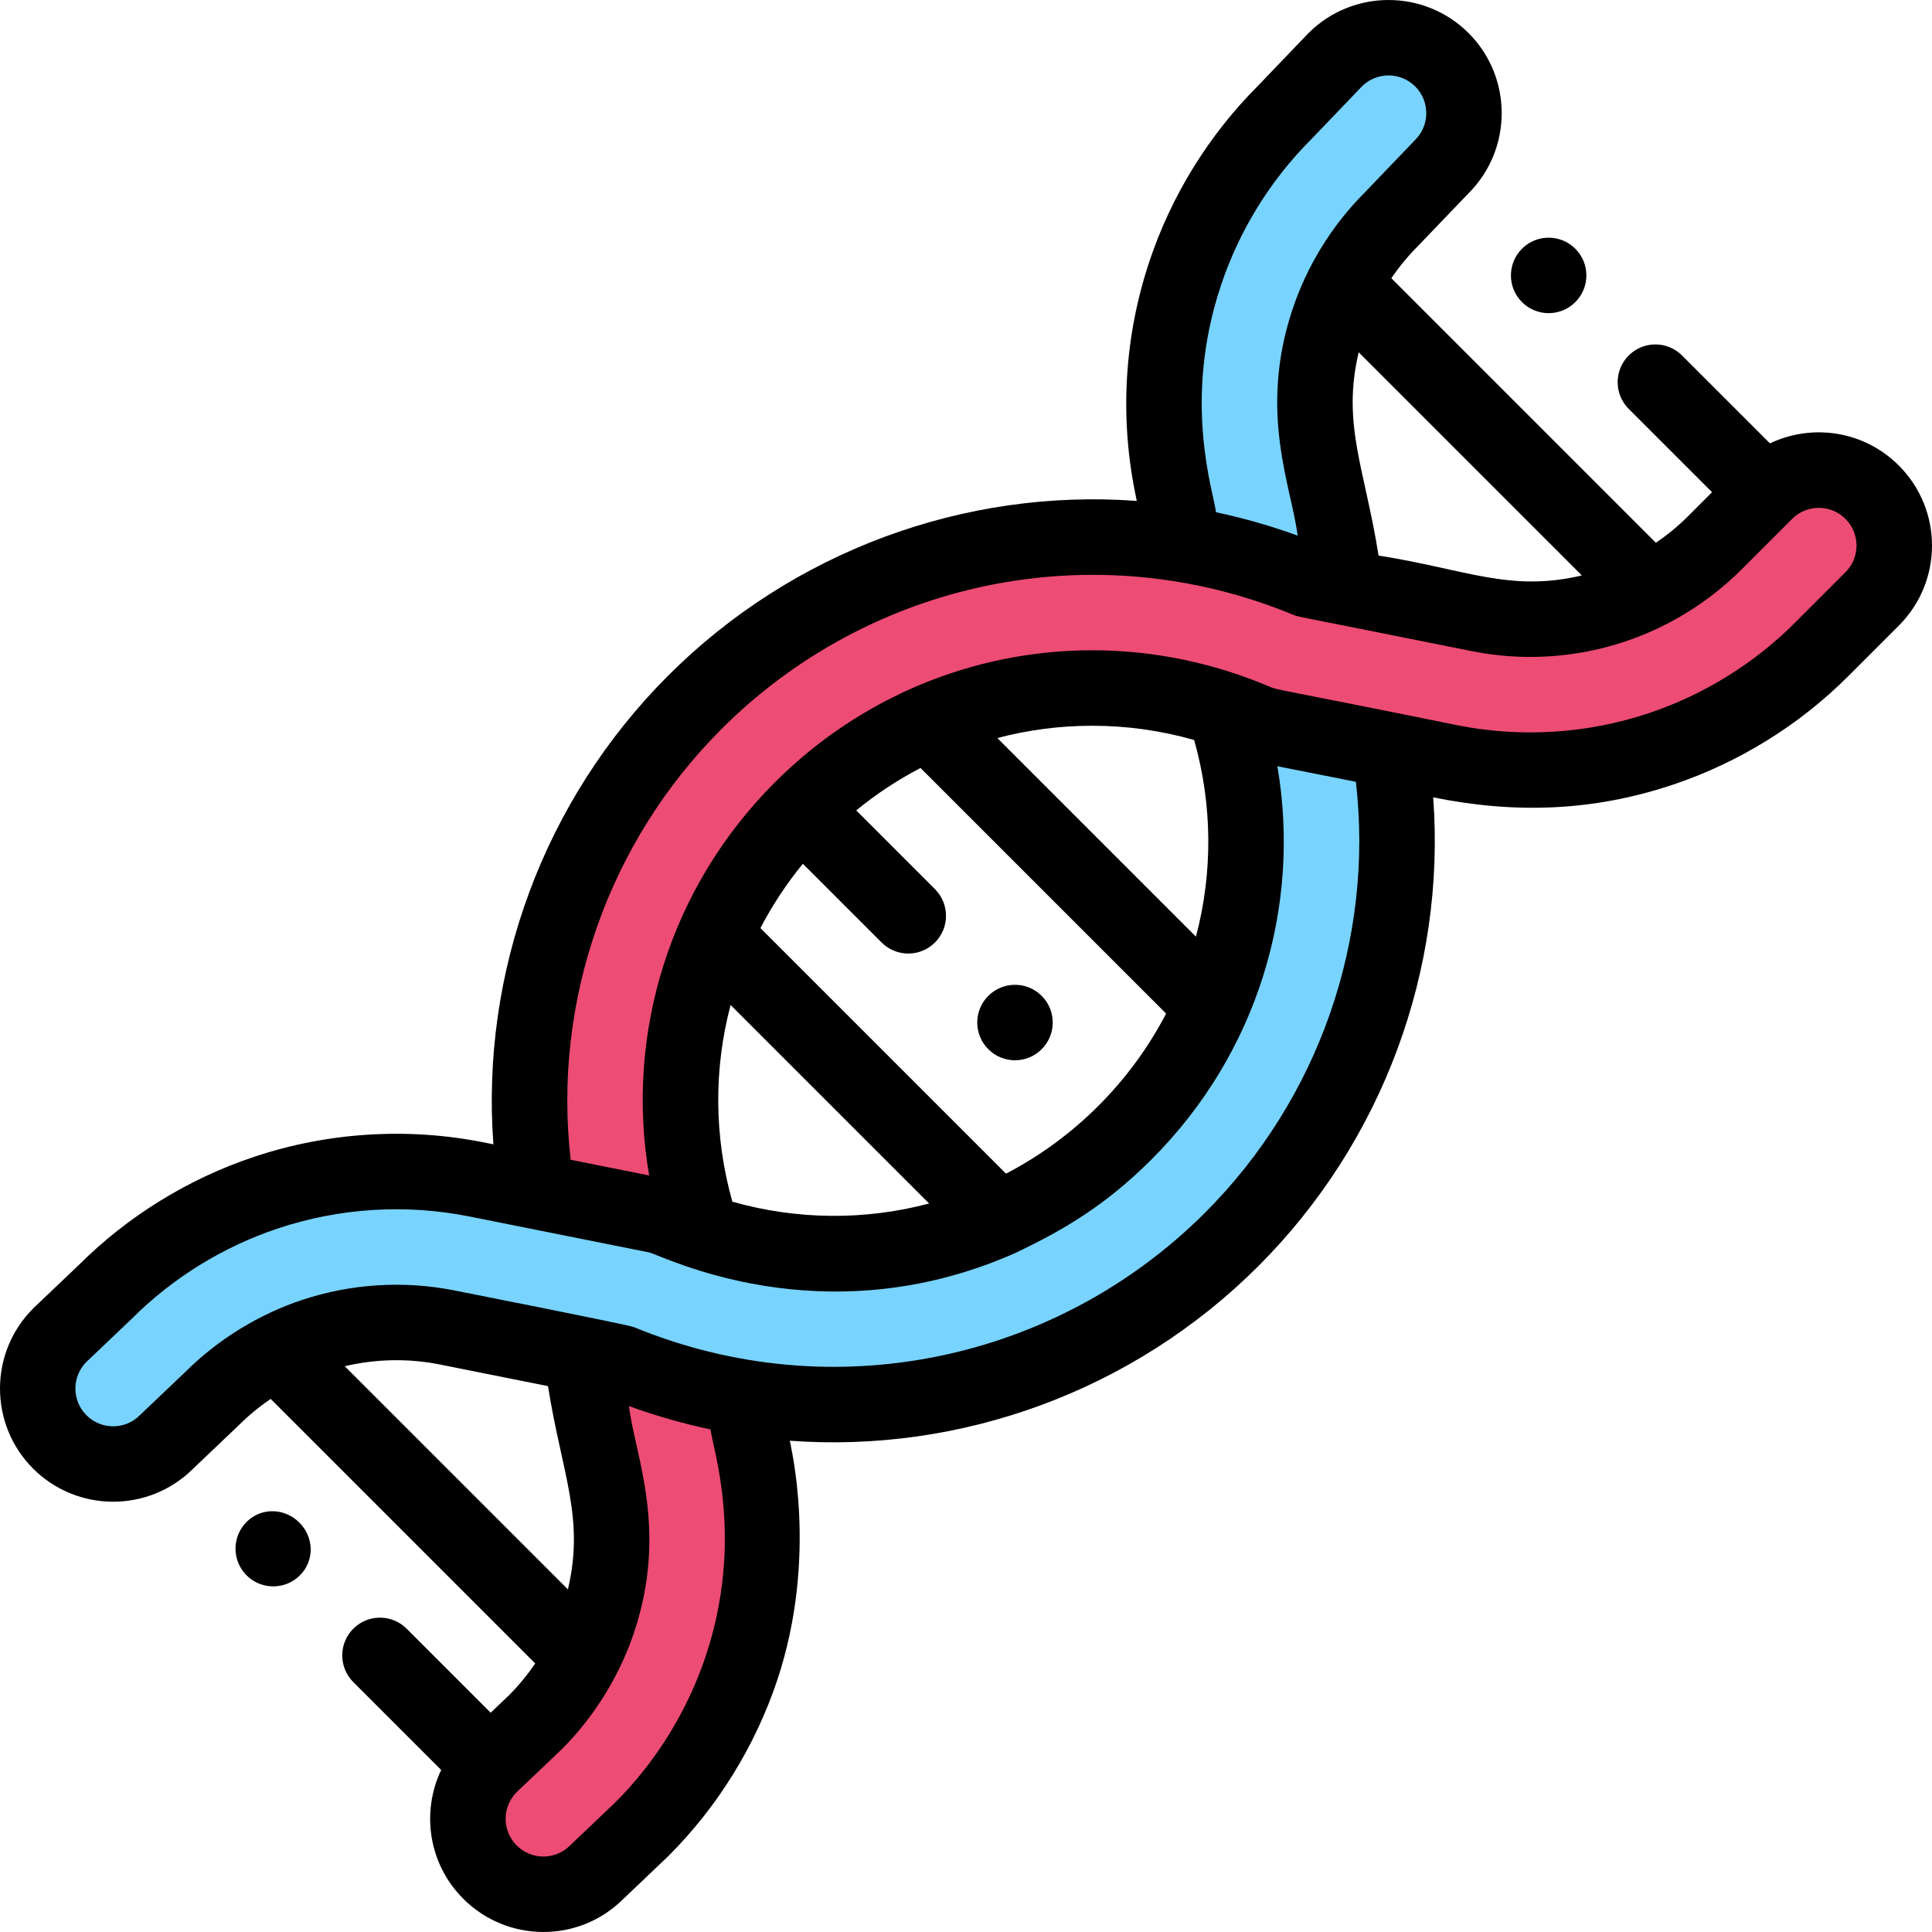
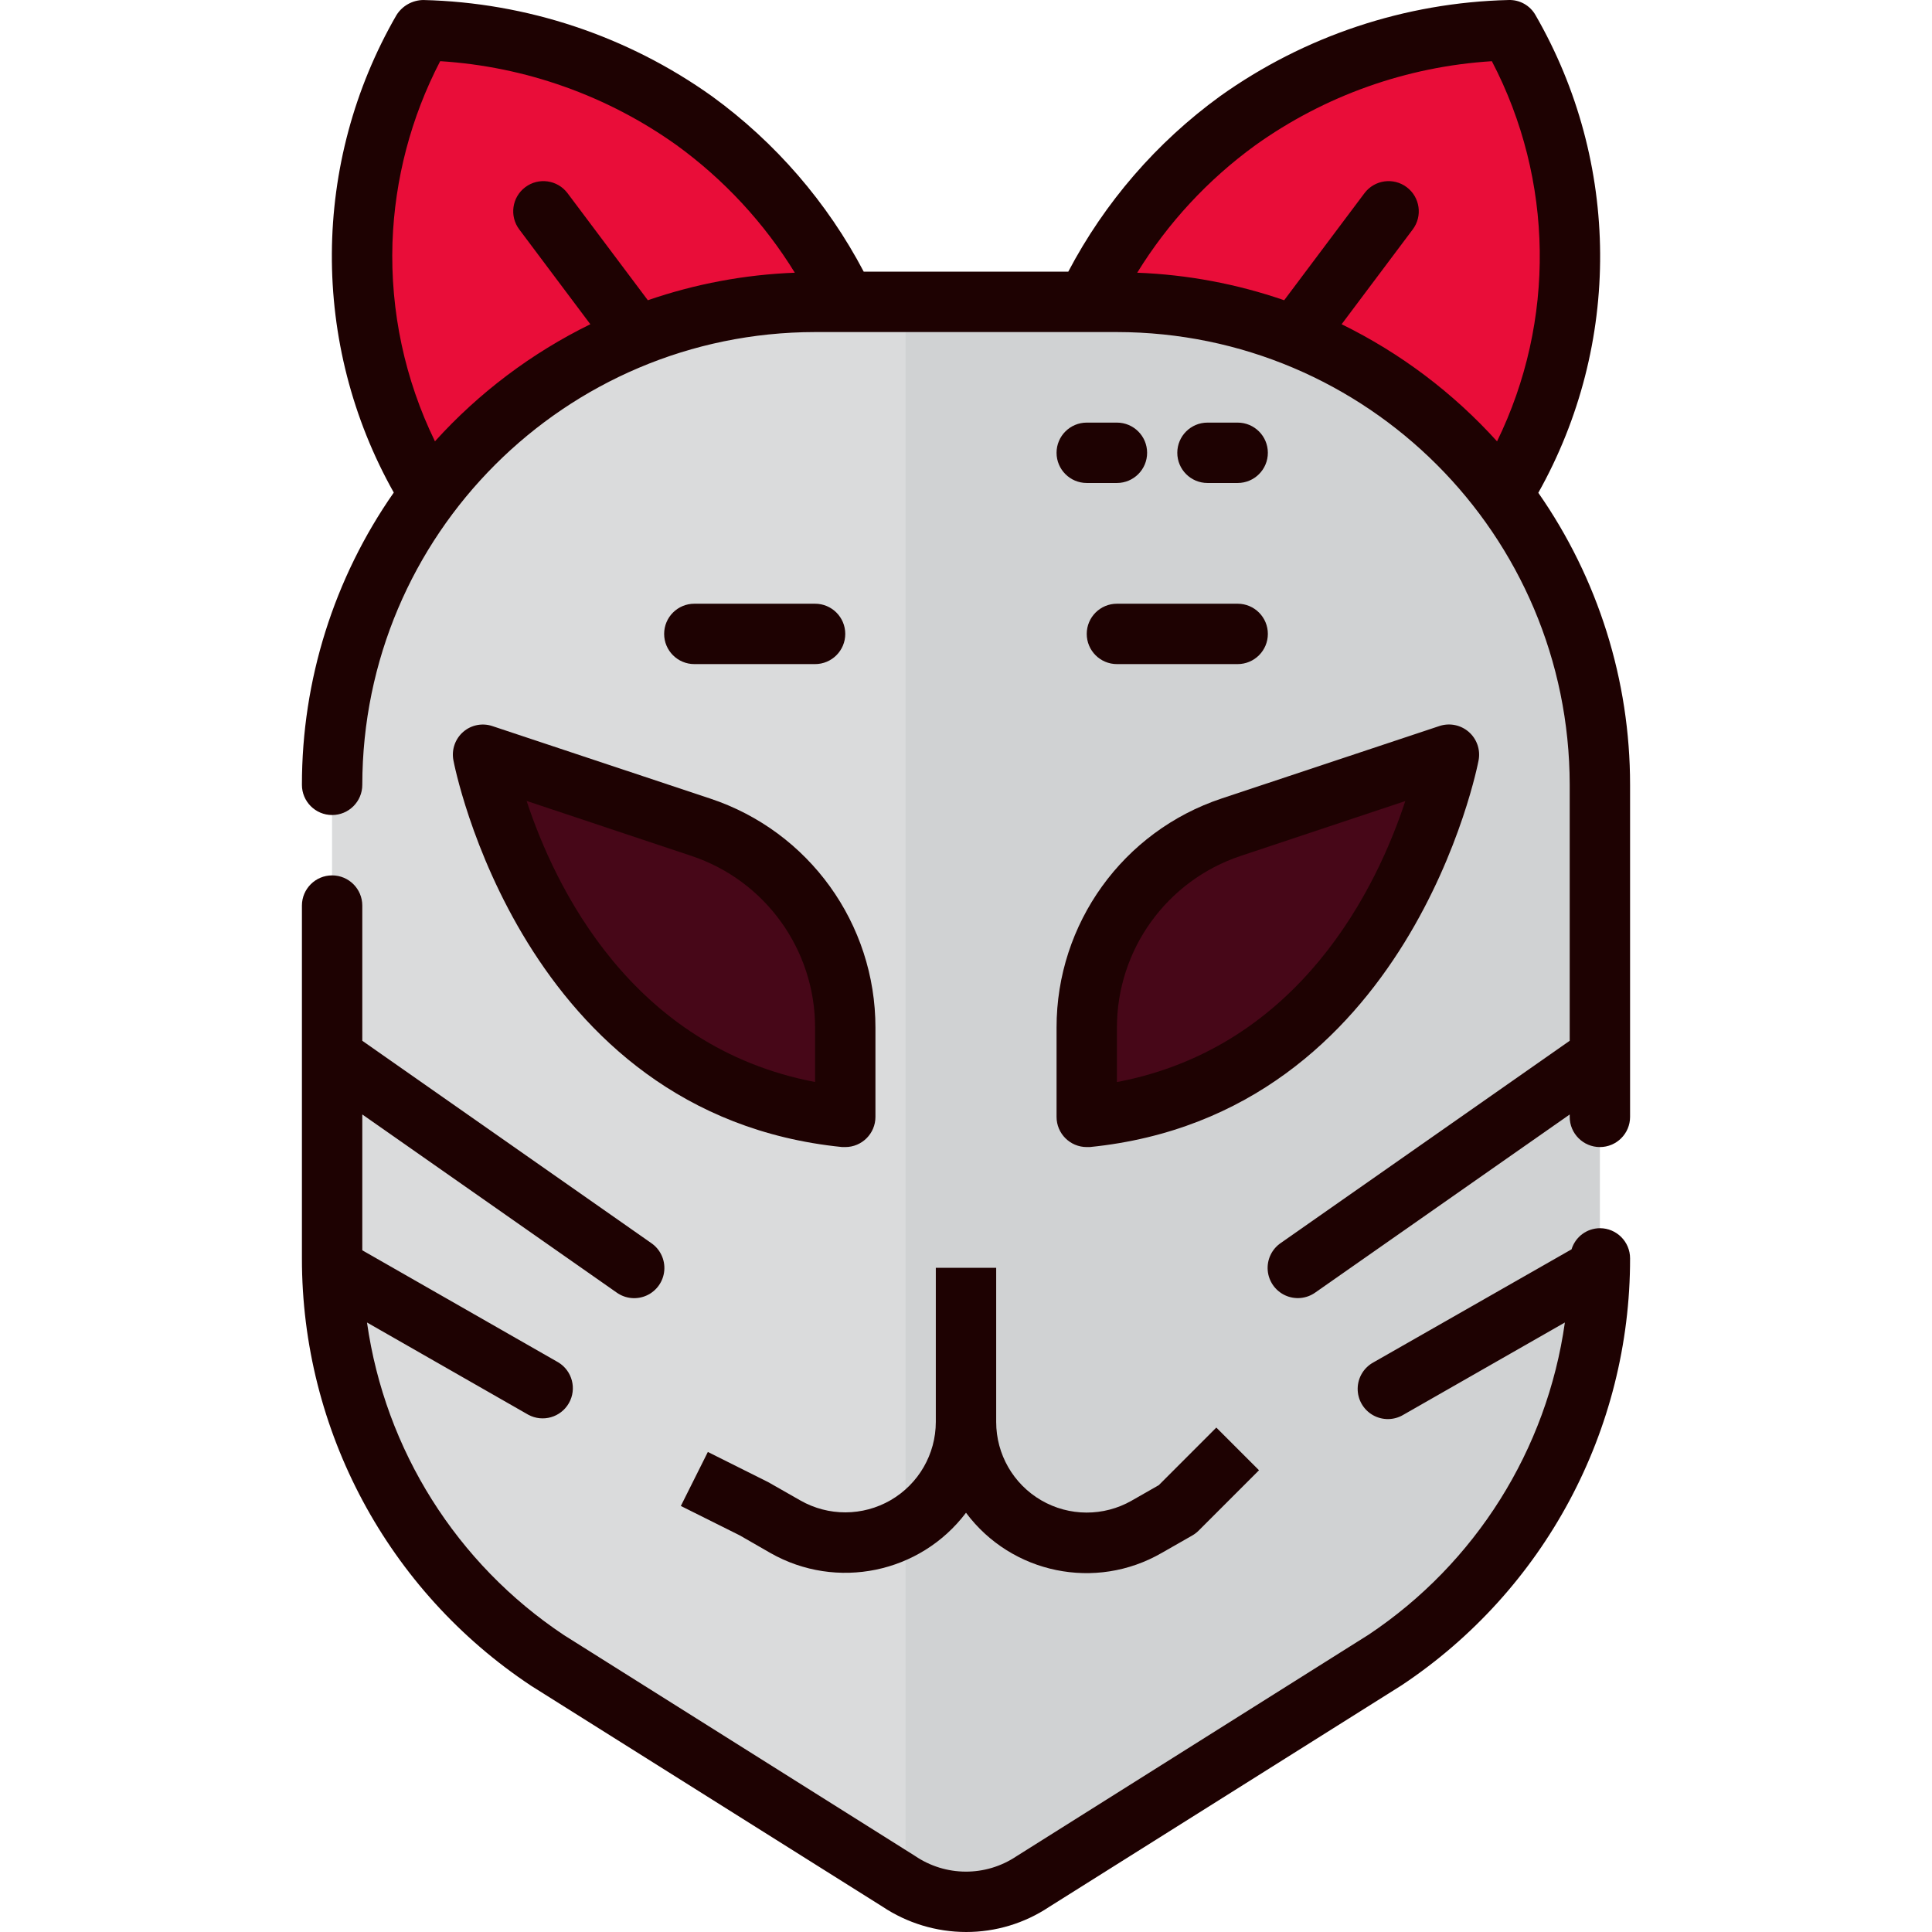
- <svg xmlns="http://www.w3.org/2000/svg" version="1.1" id="Capa_1" x="0px" y="0px" viewBox="0 0 512 512" xml:space="preserve" width="512" height="512">
-   <defs id="defs168" />
-   <g id="g196" transform="matrix(1.000003,0,0,1.000003,-5.1308964e-4,0.00101071)">
-     <path style="fill:#ed4c74" d="m 199.98,386.143 -3.18,-15.89 -24.811,-15.26 -18.27,3.84 7.03,35.161 c 3.079,15.304 0.85,31.432 -6.36,45.241 -7.723,15.044 -17.637,21.403 -24.531,28.621 -7.81,7.81 -7.81,20.47 0,28.281 7.81,7.81 20.48,7.81 28.291,0 4.912,-5.665 27.156,-20.579 38.351,-54.061 6,-18.012 7.2,-37.352 3.48,-55.933 z" id="path117" />
-     <g id="g123">
-       <path style="fill:#78d4ff" d="m 382.124,15.845 c 7.81,7.81 7.81,20.47 0,28.281 l -13.4,13.98 c -5.04,5.04 -9.29,10.87 -12.56,17.21 -1.63,3.16 -3.02,6.44 -4.15,9.82 -3.8,11.41 -4.57,23.651 -2.21,35.431 l 7.03,35.151 -13.84,8.27 c -10.69,-4.41 -18.18,-17.85 -29.231,-19.68 l -3.18,-15.9 c -3.72,-18.59 -2.52,-37.931 3.49,-55.921 5.32,-15.99 14.44,-30.751 26.361,-42.661 l 13.4,-13.98 c 7.809,-7.811 20.48,-7.811 28.29,-10e-4 z" id="path119" />
-       <path style="fill:#78d4ff" d="m 368.253,198.799 0.01,-0.03 -22.27,-13.78 -21.54,3.11 c 13.211,39.079 3.461,82.272 -26.311,112.042 -29.677,29.677 -72.838,39.567 -112.052,26.311 -18.671,-6.291 6.263,-0.471 -43.781,-10.69 -9.211,-0.975 -36.207,-11.578 -71.822,0.3 -30.882,10.293 -44.865,29.566 -54.641,37.771 -7.81,7.81 -7.81,20.48 0,28.291 7.81,7.81 20.47,7.81 28.281,0 11.75,-10.639 19.832,-21.705 39.021,-28.121 25.983,-8.638 43.566,0.896 70.572,4.83 l 10.38,2.08 c 55.668,22.965 119.271,10.57 162.333,-32.481 34.69,-34.701 49.591,-82.882 41.82,-129.633 z" id="path121" />
+ <svg xmlns="http://www.w3.org/2000/svg" id="Layer_2" height="512" viewBox="0 0 512 512" width="512" data-name="icon" version="1.1">
+   <defs id="defs526" />
+   <g id="g546" transform="matrix(7.999429,0,0,7.999429,0.01823515,0.00433044)">
+     <path id="path491" fill="#e90d39" d="M 28,10 A 15.93,15.93 0 0 0 23,4 16.073,16.073 0 0 0 14,1 15.008,15.008 0 0 0 14,16 l 0.242,0.343" />
+     <path id="path493" fill="#e90d39" d="m 36,10 a 15.93,15.93 0 0 1 5,-6 16.073,16.073 0 0 1 9,-3 15.008,15.008 0 0 1 0,15 l -0.222,0.37" />
+     <path id="path495" fill="#d0d2d3" d="M 53,26 V 41.69 A 16,16 0 0 1 45.88,55 L 34.22,62.33 A 4.035,4.035 0 0 1 30,62.47 C 29.92,62.42 29.85,62.38 29.78,62.33 L 18.12,55 A 16,16 0 0 1 11,41.69 V 26 A 16,16 0 0 1 27,10 h 10 a 16,16 0 0 1 16,16 z" />
+     <path id="path497" opacity="0.3" fill="#f0f1f1" d="M 30,10 V 62.47 C 29.92,62.42 29.85,62.38 29.78,62.33 L 18.12,55 A 16,16 0 0 1 11,41.69 V 26 A 16,16 0 0 1 27,10 Z" />
+     <path id="path499" fill="#470718" d="M 28,37 V 34.045 A 7,7 0 0 0 23.214,27.4 L 16,25 c 0,0 2,11 12,12 z" />
+     <path id="path501" fill="#470718" d="M 36,37 V 34.045 A 7,7 0 0 1 40.786,27.4 L 48,25 c 0,0 -2,11 -12,12 z" />
+     <g id="g521" fill="#1e0202">
+       <path id="path503" d="m 10,41.688 a 16.977,16.977 0 0 0 7.593,14.159 l 11.634,7.313 a 5.009,5.009 0 0 0 2.78,0.844 4.945,4.945 0 0 0 2.744,-0.829 L 46.43,55.832 A 16.966,16.966 0 0 0 54,41.688 a 1,1 0 0 0 -1,-1 0.988,0.988 0 0 0 -0.939,0.7 L 45.5,45.132 a 1,1 0 1 0 0.992,1.736 l 5.348,-3.056 a 14.943,14.943 0 0 1 -6.5,10.341 L 33.664,61.5 A 3,3 0 0 1 30.313,61.485 L 18.68,54.168 A 14.963,14.963 0 0 1 12.156,43.812 l 5.344,3.056 a 1,1 0 0 0 0.992,-1.736 L 12,41.42 v -4.5 l 8.427,5.9 a 1,1 0 1 0 1.146,-1.639 L 12,34.479 V 30 a 1,1 0 0 0 -2,0 z" />
+       <path id="path505" d="m 11,27 a 1,1 0 0 0 1,-1 15.016,15.016 0 0 1 15,-15 h 10 a 15.016,15.016 0 0 1 15,15 v 8.479 l -9.573,6.7 a 1,1 0 1 0 1.146,1.639 L 52,36.921 V 37 a 1,1 0 0 0 2,0 V 26 A 16.894,16.894 0 0 0 50.96,16.325 15.994,15.994 0 0 0 50.867,0.5 0.984,0.984 0 0 0 49.978,0 17.167,17.167 0 0 0 40.414,3.189 16.916,16.916 0 0 0 35.388,9 H 28.612 A 16.916,16.916 0 0 0 23.586,3.189 17.185,17.185 0 0 0 14.022,0 1.064,1.064 0 0 0 13.132,0.5 15.972,15.972 0 0 0 13.043,16.317 16.893,16.893 0 0 0 10,26 1,1 0 0 0 11,27 Z M 41.586,4.811 a 15.1,15.1 0 0 1 7.835,-2.784 13.967,13.967 0 0 1 0.172,12.594 17.066,17.066 0 0 0 -5.149,-3.88 L 46.8,7.6 A 1,1 0 1 0 45.2,6.4 L 42.541,9.946 A 16.884,16.884 0 0 0 37.672,9.034 14.822,14.822 0 0 1 41.586,4.811 Z M 13,8.033 A 14.107,14.107 0 0 1 14.58,2.026 15.121,15.121 0 0 1 22.415,4.81 14.822,14.822 0 0 1 26.329,9.034 16.884,16.884 0 0 0 21.46,9.946 L 18.8,6.4 a 1,1 0 1 0 -1.6,1.2 l 2.355,3.141 A 17.067,17.067 0 0 0 14.407,14.62 14.01,14.01 0 0 1 13,8.033 Z" />
+       <path id="path507" d="m 25.52,51.448 a 5.015,5.015 0 0 0 6.48,-1.333 4.981,4.981 0 0 0 6.48,1.333 l 1.016,-0.58 a 1,1 0 0 0 0.211,-0.161 l 2,-2 -1.414,-1.414 -1.905,1.907 -0.9,0.514 A 3,3 0 0 1 33,47.107 V 42 h -2 v 5.107 a 3,3 0 0 1 -4.488,2.6 l -1.064,-0.606 -2,-1 -0.895,1.789 1.951,0.974 z" />
+       <path id="path509" d="m 27,22 a 1,1 0 0 0 0,-2 h -4 a 1,1 0 0 0 0,2 z" />
+       <path id="path511" d="m 36,21 a 1,1 0 0 0 1,1 h 4 a 1,1 0 0 0 0,-2 h -4 a 1,1 0 0 0 -1,1 z" />
+       <path id="path513" d="m 15.345,24.244 a 1,1 0 0 0 -0.328,0.935 C 15.037,25.3 17.273,36.933 27.9,38 H 28 a 1,1 0 0 0 1,-1 v -2.955 a 7.99,7.99 0 0 0 -5.47,-7.589 l -7.214,-2.4 a 0.992,0.992 0 0 0 -0.971,0.188 z m 7.555,4.109 a 5.993,5.993 0 0 1 4.1,5.692 v 1.8 c -6.1,-1.161 -8.632,-6.506 -9.556,-9.312 z" />
+       <path id="path515" d="m 48.983,25.179 a 1,1 0 0 0 -1.3,-1.127 l -7.214,2.4 A 7.99,7.99 0 0 0 35,34.045 V 37 a 1,1 0 0 0 1,1 h 0.1 C 46.727,36.933 48.963,25.3 48.983,25.179 Z M 37,35.847 v -1.8 a 5.993,5.993 0 0 1 4.1,-5.692 l 5.453,-1.817 C 45.632,29.341 43.1,34.686 37,35.847 Z" />
+       <path id="path517" d="m 37,14 h -1 a 1,1 0 0 0 0,2 h 1 a 1,1 0 0 0 0,-2 z" />
+       <path id="path519" d="m 41,16 a 1,1 0 0 0 0,-2 h -1 a 1,1 0 0 0 0,2 z" />
    </g>
-     <path style="fill:#ed4c74" d="m 496.136,130.438 c -7.81,-7.81 -20.47,-7.81 -28.281,0 -11.357,10.613 -19.732,23.19 -40.431,30.111 -25.947,8.648 -43.56,-0.889 -70.592,-4.83 l -10.37,-2.07 c -10.69,-4.41 -21.65,-7.51 -32.701,-9.34 -46.761,-7.77 -94.942,7.13 -129.633,41.821 -34.691,34.691 -49.591,82.872 -41.821,129.633 l 43.781,10.69 c -13.2,-39.092 -3.439,-82.283 26.321,-112.042 29.749,-29.749 72.97,-39.528 112.042,-26.311 17.479,5.869 -4.383,0.997 43.811,10.67 20.822,4.201 41.97,9.671 71.812,-0.27 32.675,-10.926 47.257,-32.214 56.061,-39.781 7.811,-7.811 7.811,-20.471 0.001,-28.281 z" id="path125" />
-     <path d="m 417.474,80.057 c 3.91,-3.9 3.91,-10.23 0,-14.14 -3.9,-3.9 -10.23,-3.91 -14.14,0 -3.9,3.91 -3.9,10.24 0,14.14 3.91,3.91 10.24,3.91 14.14,0 z" id="path127" />
-     <path d="m 261.911,263.911 c -3.91,3.91 -3.9,10.24 0,14.14 3.91,3.91 10.24,3.91 14.14,0 3.91,-3.9 3.91,-10.23 0,-14.14 -3.9,-3.91 -10.23,-3.9 -14.14,0 z" id="path129" />
-     <path d="m 79.487,417.474 c 3.9,-3.9 3.75,-10.08 -0.16,-13.98 -3.9,-3.91 -10.08,-4.06 -13.99,-0.16 -3.9,3.91 -3.9,10.24 0,14.14 3.91,3.91 10.24,3.91 14.15,0 z" id="path131" />
-     <path d="M 51.101,389.291 63,377.967 c 0.06,-0.057 0.119,-0.115 0.178,-0.173 2.626,-2.626 5.487,-4.984 8.559,-7.068 l 70.099,70.098 c -2.056,3.031 -4.389,5.868 -6.985,8.474 l -4.82,4.586 -22.263,-22.262 c -3.905,-3.905 -10.237,-3.905 -14.142,0 -3.905,3.905 -3.905,10.237 0,14.142 l 23.292,23.292 c -5.229,10.924 -3.541,24.74 5.867,34.149 11.597,11.596 30.517,11.814 42.339,0.094 l 11.89,-11.324 c 0.058,-0.055 0.115,-0.111 0.172,-0.167 12.994,-12.983 22.952,-29.086 28.8,-46.574 10.981,-32.965 3.386,-62.577 3.323,-63.43 45.169,3.335 90.89,-13.006 124.195,-46.302 32.903,-32.912 49.683,-78.484 46.307,-124.198 21.406,4.338 42.043,3.805 63.434,-3.322 17.478,-5.844 33.581,-15.801 46.561,-28.793 l 13.4,-13.4 c 11.723,-11.723 11.725,-30.698 0,-42.423 -9.405,-9.405 -23.22,-11.097 -34.148,-5.868 L 445.765,94.206 c -3.905,-3.905 -10.237,-3.905 -14.143,0 -3.905,3.905 -3.905,10.237 0,14.143 l 22.089,22.089 -6.329,6.329 c -2.618,2.619 -5.484,4.98 -8.558,7.069 L 368.722,73.734 c 2.084,-3.066 4.446,-5.931 7.071,-8.556 0.05,-0.05 0.099,-0.101 0.148,-0.151 l 13.334,-13.912 c 11.613,-11.703 11.586,-30.672 -0.082,-42.341 -11.699,-11.698 -30.734,-11.698 -42.434,0 -0.05,0.05 -0.099,0.101 -0.148,0.151 l -13.323,13.902 c -12.98,12.994 -22.905,29.073 -28.7,46.489 -6.557,19.628 -7.875,40.74 -3.811,61.051 l 0.476,2.38 c -45.719,-3.376 -91.291,13.406 -124.194,46.309 -32.903,32.903 -49.684,78.474 -46.308,124.194 l -2.38,-0.476 c -20.302,-4.063 -41.414,-2.749 -61.045,3.799 -17.426,5.809 -33.496,15.73 -46.481,28.698 L 8.952,346.589 c -0.06,0.057 -0.119,0.115 -0.178,0.173 -11.698,11.699 -11.698,30.735 0,42.434 11.651,11.649 30.609,11.708 42.327,0.095 z m 94.12,-21.957 c 3.679,23.187 9.774,34.88 5.28,53.87 l -59.14,-59.14 c 8.275,-1.956 16.904,-2.125 25.248,-0.454 z m 41.795,71.569 c -4.853,14.515 -13.11,27.887 -23.882,38.675 l -11.881,11.315 c -0.059,0.056 -0.117,0.113 -0.175,0.17 -3.907,3.908 -10.24,3.908 -14.147,0 -3.883,-3.882 -3.908,-10.152 -0.073,-14.065 l 11.875,-11.3 c 0.06,-0.057 0.119,-0.115 0.178,-0.173 9.173,-9.174 15.549,-20.218 19.137,-30.955 9.092,-27.324 0.223,-46.87 -1.373,-59.95 7.074,2.572 14.312,4.642 21.64,6.191 0.459,4.847 9.039,29.061 -1.299,60.092 z M 365.332,147.221 c -3.658,-23.089 -9.773,-34.821 -5.265,-53.858 l 59.133,59.132 c -19.005,4.503 -30.581,-1.579 -53.868,-5.274 z M 323.561,75.644 c 4.833,-14.526 13.111,-27.924 23.94,-38.744 0.051,-0.051 0.101,-0.102 0.151,-0.154 l 13.314,-13.891 c 3.905,-3.839 10.205,-3.818 14.085,0.062 3.898,3.897 3.898,10.24 0,14.138 -0.05,0.05 -0.099,0.101 -0.148,0.151 l -13.33,13.907 c -8.698,8.722 -15.204,19.363 -19.049,30.864 -9.123,27.395 -0.21,47.108 1.354,59.959 -7.073,-2.572 -14.308,-4.64 -21.63,-6.188 -0.46,-4.855 -9.051,-29.084 1.313,-60.104 z M 191.202,193.201 c 39.074,-39.074 98.399,-52.191 151.448,-30.308 1.697,0.7 -0.842,-0.043 47.372,9.659 13.469,2.71 27.497,1.84 40.574,-2.52 11.377,-3.802 22.105,-10.298 30.932,-19.123 l 13.4,-13.399 c 3.906,-3.907 10.23,-3.908 14.138,0 3.907,3.907 3.908,10.23 0,14.137 l -13.402,13.403 c -10.803,10.812 -24.207,19.099 -38.748,23.962 -16.356,5.449 -33.925,6.541 -50.781,3.168 -47.119,-9.568 -47.525,-9.276 -49.492,-10.122 -14.396,-6.17 -30.443,-9.729 -47.17,-9.729 -31.655,0 -61.747,12.624 -84.133,35.01 -27.662,27.663 -39.777,66.379 -33.308,104.17 l -20.794,-4.159 c -4.815,-41.802 9.846,-84.033 39.964,-114.149 z m 75.4,117.829 -65.08,-65.08 c 3.15,-6.045 6.901,-11.745 11.244,-17.041 l 20.863,20.863 c 3.905,3.905 10.237,3.905 14.143,0 3.905,-3.905 3.905,-10.237 0,-14.143 l -20.863,-20.863 c 5.295,-4.343 10.995,-8.093 17.041,-11.244 l 65.082,65.083 c -4.668,8.964 -10.676,17.18 -17.962,24.467 -7.272,7.272 -15.489,13.278 -24.468,17.958 z m -72.515,7.428 c -4.852,-17.151 -4.974,-35.116 -0.471,-52.129 l 52.611,52.61 c -17.01,4.506 -34.976,4.38 -52.14,-0.481 z M 316.46,196.1 c 4.856,17.149 4.981,35.11 0.477,52.123 l -52.632,-52.632 c 8.173,-2.168 16.592,-3.262 25.167,-3.262 9.131,0 18.181,1.275 26.988,3.771 z m -293.616,164.878 11.875,-11.3 c 0.061,-0.058 0.121,-0.117 0.18,-0.176 10.816,-10.825 24.216,-19.107 38.751,-23.953 16.336,-5.448 33.9,-6.542 50.796,-3.161 l 47.515,9.503 c 3.338,0.661 45.655,22.832 96.847,0.281 13.575,-6.418 24.455,-13.009 36.404,-24.959 28.021,-28.02 39.685,-66.911 33.306,-104.153 1.563,0.313 13.115,2.585 20.803,4.119 4.825,41.804 -9.836,84.05 -39.96,114.181 -39.121,39.111 -98.456,52.17 -151.449,30.309 -1.51,-0.622 -47.262,-9.647 -47.38,-9.671 -13.459,-2.696 -27.478,-1.826 -40.557,2.521 -10.768,3.601 -21.75,9.973 -30.85,19.042 L 37.231,374.88 c -0.06,0.057 -0.119,0.115 -0.177,0.173 -3.907,3.907 -10.23,3.909 -14.138,0 -3.882,-3.883 -3.907,-10.162 -0.072,-14.075 z" id="path133" />
-     <g id="g135">
- </g>
-     <g id="g137">
- </g>
-     <g id="g139">
- </g>
-     <g id="g141">
- </g>
-     <g id="g143">
- </g>
-     <g id="g145">
- </g>
-     <g id="g147">
- </g>
-     <g id="g149">
- </g>
-     <g id="g151">
- </g>
-     <g id="g153">
- </g>
-     <g id="g155">
- </g>
-     <g id="g157">
- </g>
-     <g id="g159">
- </g>
-     <g id="g161">
- </g>
-     <g id="g163">
- </g>
  </g>
</svg>
